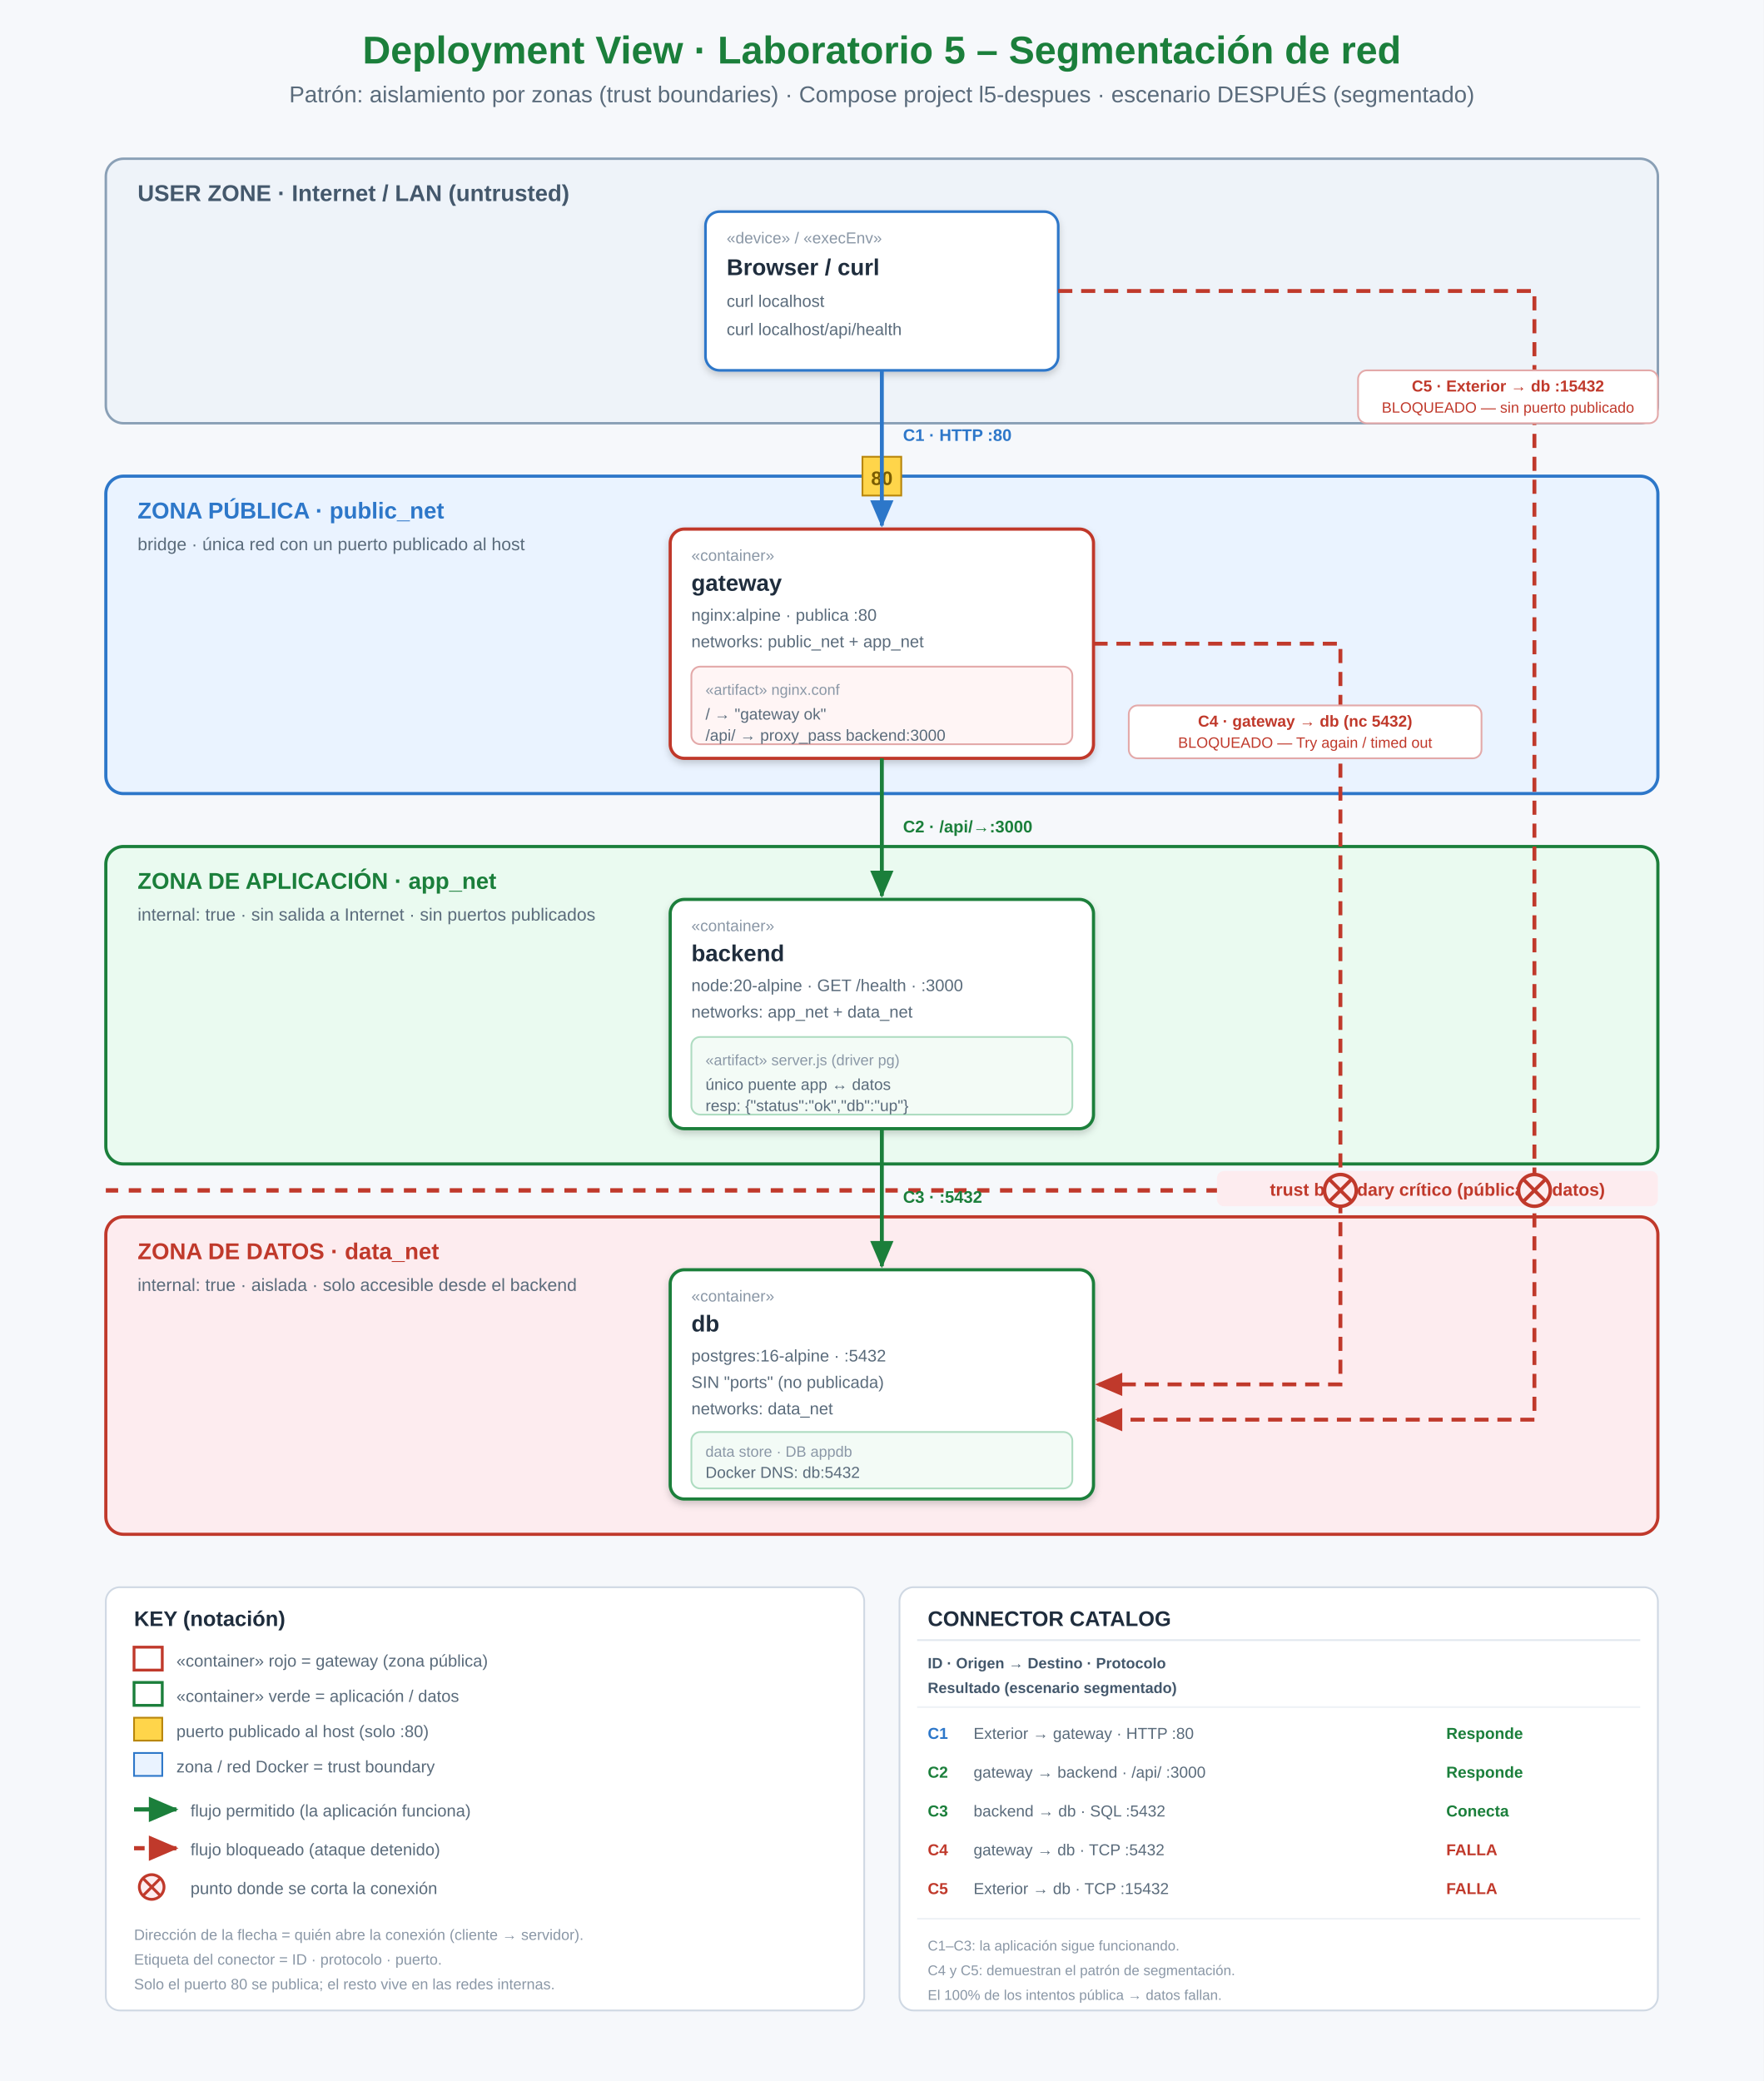
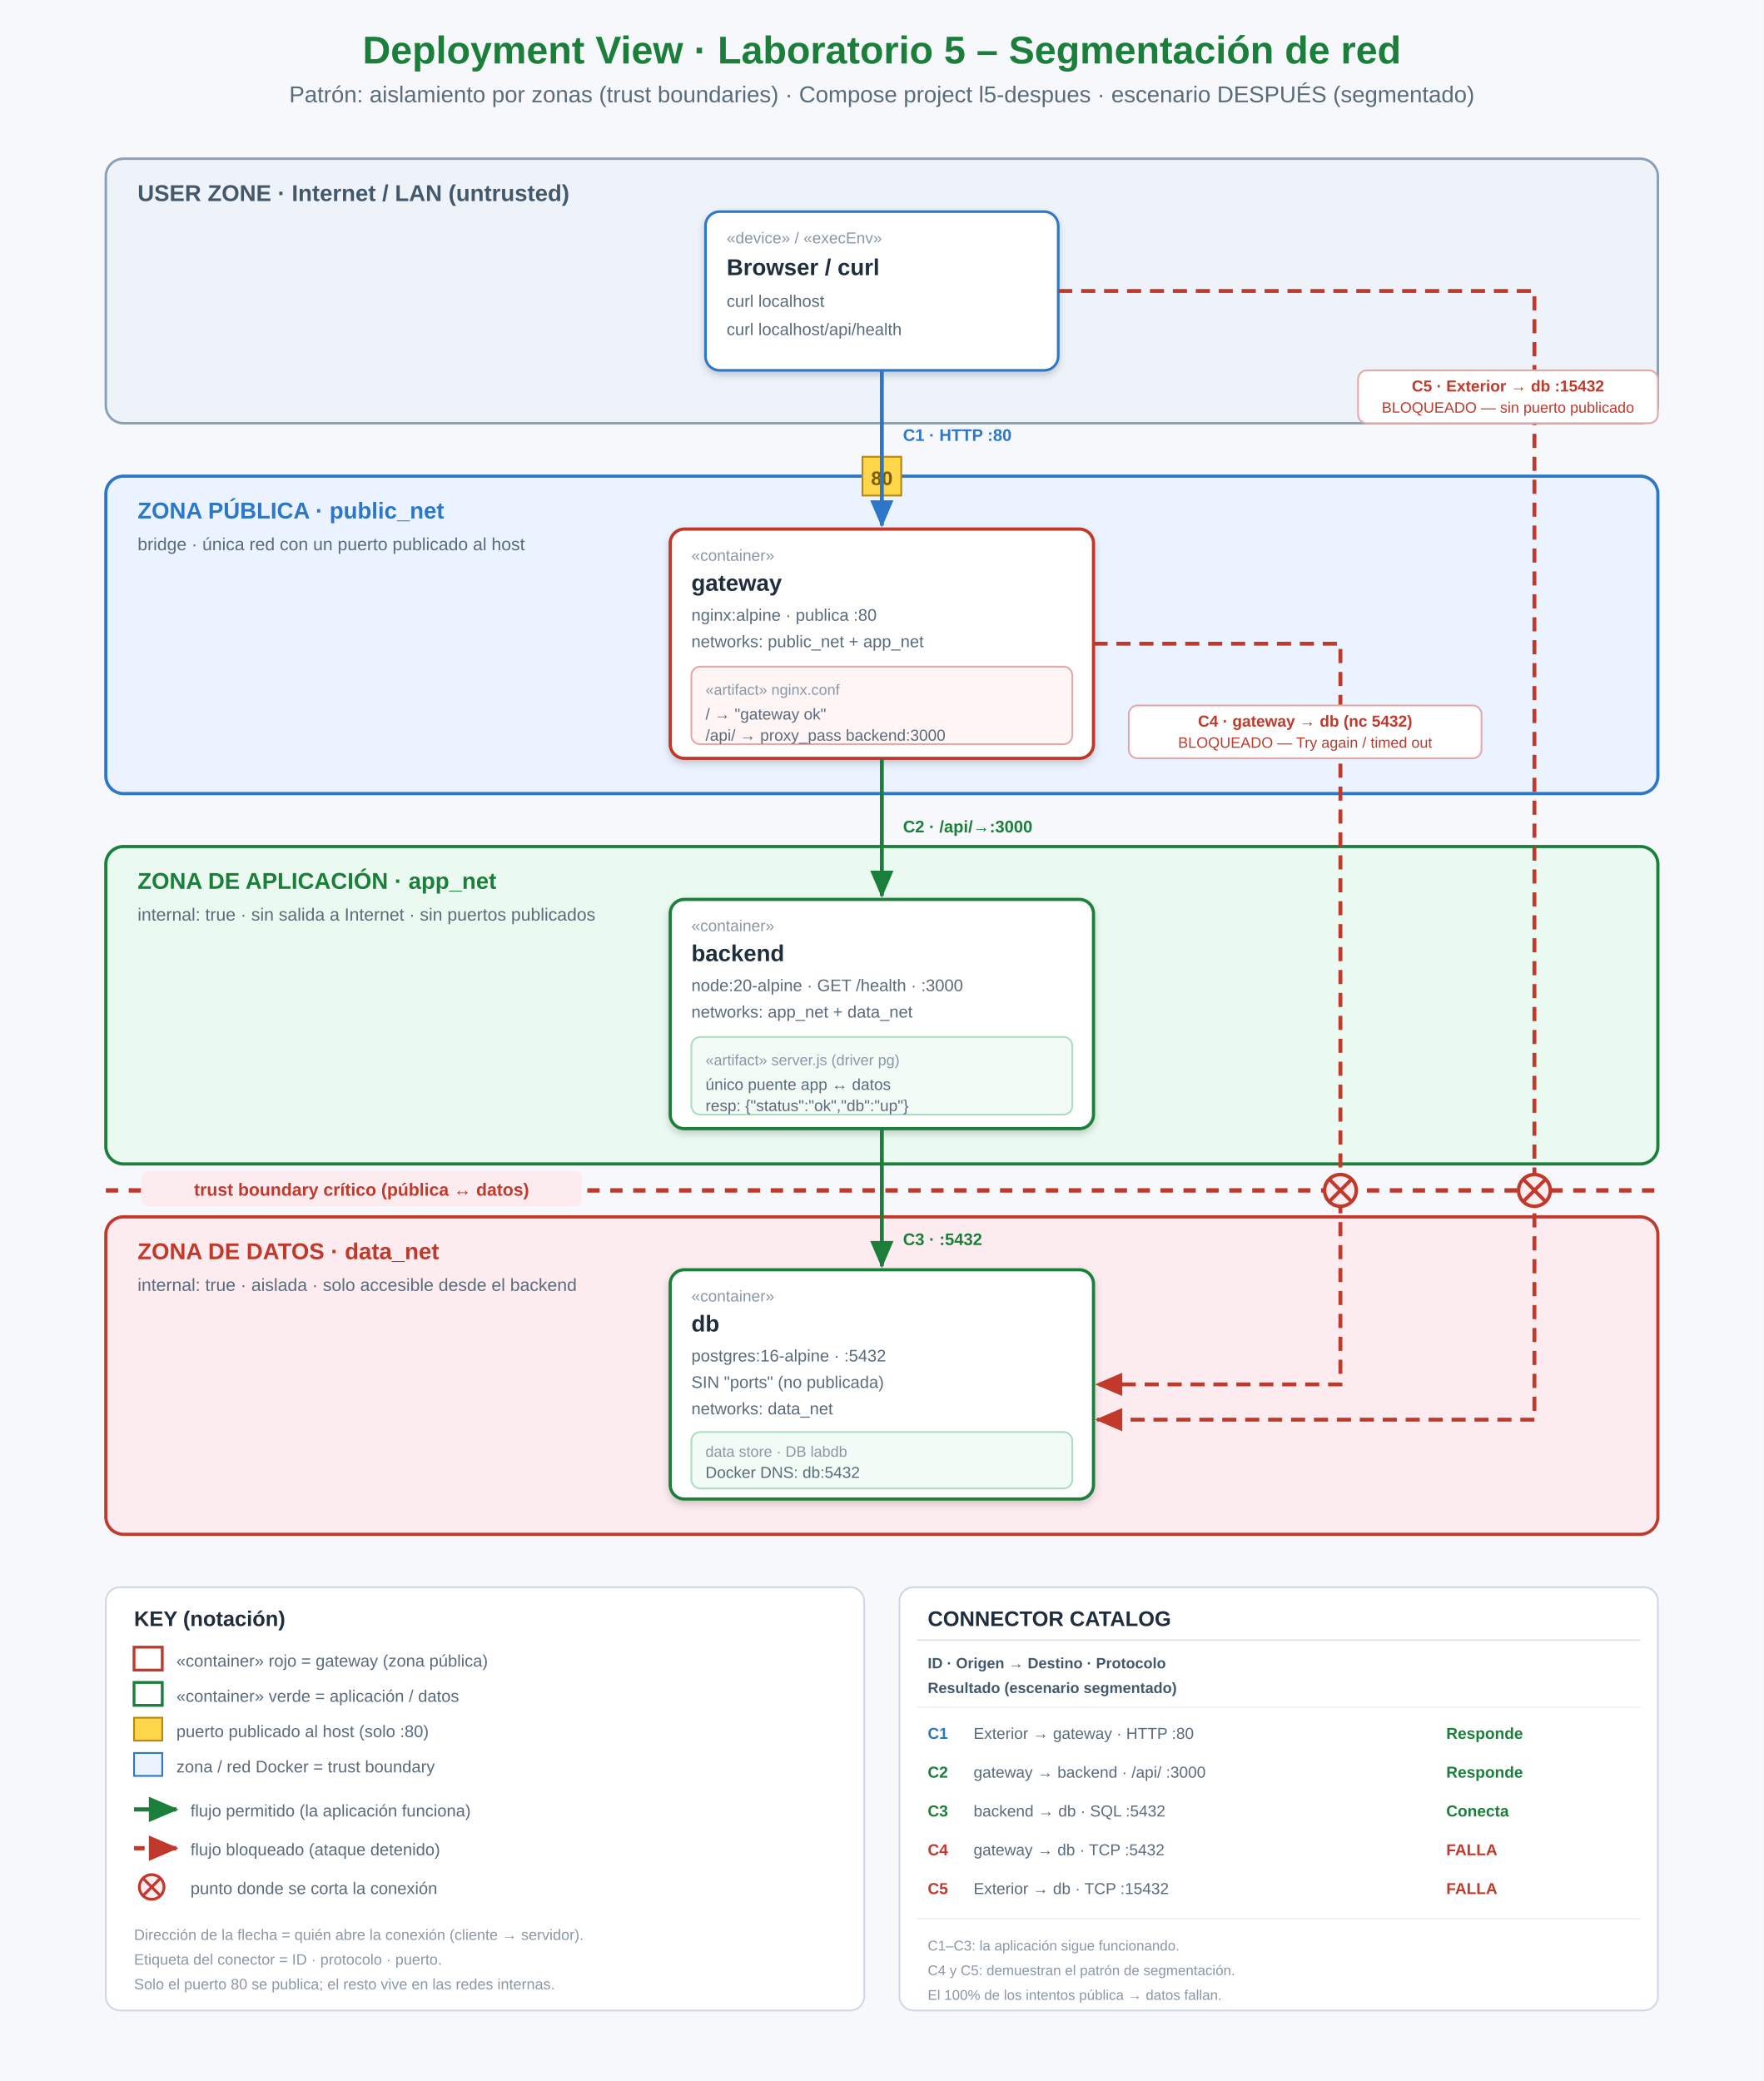
<svg xmlns="http://www.w3.org/2000/svg" width="1000" height="1180" viewBox="0 0 1000 1180" font-family="Segoe UI, Arial, sans-serif">
  <defs>
    <marker id="aGreen" markerWidth="8" markerHeight="8" refX="6.5" refY="3" orient="auto">
      <path d="M0,0 L7,3 L0,6 Z" fill="#1b7f3b" />
    </marker>
    <marker id="aBlue" markerWidth="8" markerHeight="8" refX="6.5" refY="3" orient="auto">
      <path d="M0,0 L7,3 L0,6 Z" fill="#2d77c9" />
    </marker>
    <marker id="aRed" markerWidth="8" markerHeight="8" refX="6.5" refY="3" orient="auto">
      <path d="M0,0 L7,3 L0,6 Z" fill="#c0392b" />
    </marker>
    <filter id="sh" x="-20%" y="-20%" width="140%" height="140%">
      <feDropShadow dx="0" dy="2" stdDeviation="2" flood-opacity="0.18" />
    </filter>
  </defs>
  <rect x="0" y="0" width="1000" height="1180" fill="#f6f8fb" />
  <text x="500" y="36" text-anchor="middle" font-size="22" font-weight="700" fill="#1b7f3b">Deployment View · Laboratorio 5 – Segmentación de red</text>
  <text x="500" y="58" text-anchor="middle" font-size="13" fill="#5a6b7b">Patrón: aislamiento por zonas (trust boundaries) · Compose project l5-despues · escenario DESPUÉS (segmentado)</text>
  <rect x="60" y="90" width="880" height="150" rx="10" fill="#eef3f9" stroke="#8aa0b6" stroke-width="1.4" />
  <rect x="60" y="270" width="880" height="180" rx="10" fill="#eaf3ff" stroke="#2d77c9" stroke-width="1.8" />
  <rect x="60" y="480" width="880" height="180" rx="10" fill="#eafaf0" stroke="#1b7f3b" stroke-width="1.8" />
  <rect x="60" y="690" width="880" height="180" rx="10" fill="#fdecef" stroke="#c0392b" stroke-width="1.8" />
  <text x="78" y="114" font-size="13" font-weight="700" fill="#44586c">USER ZONE · Internet / LAN (untrusted)</text>
  <text x="78" y="294" font-size="13" font-weight="700" fill="#2d77c9">ZONA PÚBLICA · public_net</text>
  <text x="78" y="312" font-size="10" fill="#5a6b7b">bridge · única red con un puerto publicado al host</text>
  <text x="78" y="504" font-size="13" font-weight="700" fill="#1b7f3b">ZONA DE APLICACIÓN · app_net</text>
  <text x="78" y="522" font-size="10" fill="#5a6b7b">internal: true · sin salida a Internet · sin puertos publicados</text>
  <text x="78" y="714" font-size="13" font-weight="700" fill="#c0392b">ZONA DE DATOS · data_net</text>
  <text x="78" y="732" font-size="10" fill="#5a6b7b">internal: true · aislada · solo accesible desde el backend</text>
  <line x1="60" y1="675" x2="940" y2="675" stroke="#c0392b" stroke-width="2.5" stroke-dasharray="7 6" />
-   <rect x="690" y="664" width="250" height="20" rx="4" fill="#fdecef" />
-   <text x="815" y="678" text-anchor="middle" font-size="10" fill="#c0392b" font-weight="700">trust boundary crítico (pública ↔ datos)</text>
+   <rect x="80" y="664" width="250" height="20" rx="4" fill="#fdecef" />
+   <text x="205" y="678" text-anchor="middle" font-size="10" fill="#c0392b" font-weight="700">trust boundary crítico (pública ↔ datos)</text>
  <rect x="400" y="120" width="200" height="90" rx="8" fill="#ffffff" stroke="#2d77c9" stroke-width="1.5" filter="url(#sh)" />
  <text x="412" y="138" font-size="9" fill="#8a97a6">«device» / «execEnv»</text>
  <text x="412" y="156" font-size="13" font-weight="700" fill="#1f2d3d">Browser / curl</text>
  <text x="412" y="174" font-size="9.5" fill="#5a6b7b">curl localhost</text>
  <text x="412" y="190" font-size="9.5" fill="#5a6b7b">curl localhost/api/health</text>
  <rect x="380" y="300" width="240" height="130" rx="8" fill="#ffffff" stroke="#c0392b" stroke-width="1.8" filter="url(#sh)" />
  <text x="392" y="318" font-size="9" fill="#8a97a6">«container»</text>
  <text x="392" y="335" font-size="13" font-weight="700" fill="#1f2d3d">gateway</text>
  <text x="392" y="352" font-size="9.5" fill="#5a6b7b">nginx:alpine · publica :80</text>
  <text x="392" y="367" font-size="9.5" fill="#5a6b7b">networks: public_net + app_net</text>
  <rect x="392" y="378" width="216" height="44" rx="5" fill="#fff5f5" stroke="#e3a9a9" />
  <text x="400" y="394" font-size="8.5" fill="#8a97a6">«artifact» nginx.conf</text>
  <text x="400" y="408" font-size="9" fill="#5a6b7b">/ → "gateway ok"</text>
  <text x="400" y="420" font-size="9" fill="#5a6b7b">/api/ → proxy_pass backend:3000</text>
  <rect x="489" y="259" width="22" height="22" fill="#ffd54a" stroke="#b8860b" />
  <text x="500" y="275" text-anchor="middle" font-size="11" font-weight="700" fill="#7a5c00">80</text>
  <rect x="380" y="510" width="240" height="130" rx="8" fill="#ffffff" stroke="#1b7f3b" stroke-width="1.8" filter="url(#sh)" />
  <text x="392" y="528" font-size="9" fill="#8a97a6">«container»</text>
  <text x="392" y="545" font-size="13" font-weight="700" fill="#1f2d3d">backend</text>
  <text x="392" y="562" font-size="9.5" fill="#5a6b7b">node:20-alpine · GET /health · :3000</text>
  <text x="392" y="577" font-size="9.5" fill="#5a6b7b">networks: app_net + data_net</text>
  <rect x="392" y="588" width="216" height="44" rx="5" fill="#f3fbf6" stroke="#aedcc1" />
  <text x="400" y="604" font-size="8.5" fill="#8a97a6">«artifact» server.js (driver pg)</text>
  <text x="400" y="618" font-size="9" fill="#5a6b7b">único puente app ↔ datos</text>
  <text x="400" y="630" font-size="9" fill="#5a6b7b">resp: {"status":"ok","db":"up"}</text>
  <rect x="380" y="720" width="240" height="130" rx="8" fill="#ffffff" stroke="#1b7f3b" stroke-width="1.8" filter="url(#sh)" />
  <text x="392" y="738" font-size="9" fill="#8a97a6">«container»</text>
  <text x="392" y="755" font-size="13" font-weight="700" fill="#1f2d3d">db</text>
  <text x="392" y="772" font-size="9.5" fill="#5a6b7b">postgres:16-alpine · :5432</text>
  <text x="392" y="787" font-size="9.5" fill="#5a6b7b">SIN "ports" (no publicada)</text>
  <text x="392" y="802" font-size="9.5" fill="#5a6b7b">networks: data_net</text>
  <rect x="392" y="812" width="216" height="32" rx="5" fill="#f3fbf6" stroke="#aedcc1" />
-   <text x="400" y="826" font-size="8.5" fill="#8a97a6">data store · DB appdb</text>
+   <text x="400" y="826" font-size="8.5" fill="#8a97a6">data store · DB labdb</text>
  <text x="400" y="838" font-size="9" fill="#5a6b7b">Docker DNS: db:5432</text>
  <line x1="500" y1="210" x2="500" y2="298" stroke="#2d77c9" stroke-width="2.2" marker-end="url(#aBlue)" />
  <text x="512" y="250" font-size="9.5" fill="#2d77c9" font-weight="700">C1 · HTTP :80</text>
  <line x1="500" y1="430" x2="500" y2="508" stroke="#1b7f3b" stroke-width="2.2" marker-end="url(#aGreen)" />
  <text x="512" y="472" font-size="9.5" fill="#1b7f3b" font-weight="700">C2 · /api/→:3000</text>
  <line x1="500" y1="640" x2="500" y2="718" stroke="#1b7f3b" stroke-width="2.2" marker-end="url(#aGreen)" />
-   <text x="512" y="682" font-size="9.5" fill="#1b7f3b" font-weight="700">C3 · :5432</text>
+   <text x="512" y="706" font-size="9.5" fill="#1b7f3b" font-weight="700">C3 · :5432</text>
  <polyline points="620,365 760,365 760,785 622,785" fill="none" stroke="#c0392b" stroke-width="2.2" stroke-dasharray="8 5" marker-end="url(#aRed)" />
  <circle cx="760" cy="675" r="9" fill="#fdecef" stroke="#c0392b" stroke-width="2" />
  <line x1="754" y1="669" x2="766" y2="681" stroke="#c0392b" stroke-width="2" />
  <line x1="766" y1="669" x2="754" y2="681" stroke="#c0392b" stroke-width="2" />
  <rect x="640" y="400" width="200" height="30" rx="5" fill="#ffffff" stroke="#e3a9a9" />
  <text x="740" y="412" text-anchor="middle" font-size="9" fill="#c0392b" font-weight="700">C4 · gateway → db (nc 5432)</text>
  <text x="740" y="424" text-anchor="middle" font-size="8.5" fill="#c0392b">BLOQUEADO — Try again / timed out</text>
  <polyline points="600,165 870,165 870,805 622,805" fill="none" stroke="#c0392b" stroke-width="2.2" stroke-dasharray="8 5" marker-end="url(#aRed)" />
  <circle cx="870" cy="675" r="9" fill="#fdecef" stroke="#c0392b" stroke-width="2" />
  <line x1="864" y1="669" x2="876" y2="681" stroke="#c0392b" stroke-width="2" />
  <line x1="876" y1="669" x2="864" y2="681" stroke="#c0392b" stroke-width="2" />
  <rect x="770" y="210" width="170" height="30" rx="5" fill="#ffffff" stroke="#e3a9a9" />
  <text x="855" y="222" text-anchor="middle" font-size="9" fill="#c0392b" font-weight="700">C5 · Exterior → db :15432</text>
  <text x="855" y="234" text-anchor="middle" font-size="8.5" fill="#c0392b">BLOQUEADO — sin puerto publicado</text>
  <rect x="60" y="900" width="430" height="240" rx="8" fill="#ffffff" stroke="#cfd8e3" />
  <text x="76" y="922" font-size="12" font-weight="700" fill="#1f2d3d">KEY (notación)</text>
  <rect x="76" y="934" width="16" height="13" fill="#ffffff" stroke="#c0392b" stroke-width="1.6" />
  <text x="100" y="945" font-size="9.5" fill="#5a6b7b">«container» rojo = gateway (zona pública)</text>
  <rect x="76" y="954" width="16" height="13" fill="#ffffff" stroke="#1b7f3b" stroke-width="1.6" />
  <text x="100" y="965" font-size="9.5" fill="#5a6b7b">«container» verde = aplicación / datos</text>
  <rect x="76" y="974" width="16" height="13" fill="#ffd54a" stroke="#b8860b" />
  <text x="100" y="985" font-size="9.5" fill="#5a6b7b">puerto publicado al host (solo :80)</text>
  <rect x="76" y="994" width="16" height="13" fill="#eaf3ff" stroke="#2d77c9" />
  <text x="100" y="1005" font-size="9.5" fill="#5a6b7b">zona / red Docker = trust boundary</text>
  <line x1="76" y1="1026" x2="100" y2="1026" stroke="#1b7f3b" stroke-width="2.4" marker-end="url(#aGreen)" />
  <text x="108" y="1030" font-size="9.5" fill="#5a6b7b">flujo permitido (la aplicación funciona)</text>
  <line x1="76" y1="1048" x2="100" y2="1048" stroke="#c0392b" stroke-width="2.4" stroke-dasharray="6 4" marker-end="url(#aRed)" />
  <text x="108" y="1052" font-size="9.5" fill="#5a6b7b">flujo bloqueado (ataque detenido)</text>
  <circle cx="86" cy="1070" r="7" fill="#fdecef" stroke="#c0392b" stroke-width="1.6" />
  <line x1="81" y1="1065" x2="91" y2="1075" stroke="#c0392b" stroke-width="1.6" />
  <line x1="91" y1="1065" x2="81" y2="1075" stroke="#c0392b" stroke-width="1.6" />
  <text x="108" y="1074" font-size="9.5" fill="#5a6b7b">punto donde se corta la conexión</text>
  <text x="76" y="1100" font-size="8.5" fill="#8a97a6">Dirección de la flecha = quién abre la conexión (cliente → servidor).</text>
  <text x="76" y="1114" font-size="8.5" fill="#8a97a6">Etiqueta del conector = ID · protocolo · puerto.</text>
  <text x="76" y="1128" font-size="8.5" fill="#8a97a6">Solo el puerto 80 se publica; el resto vive en las redes internas.</text>
  <rect x="510" y="900" width="430" height="240" rx="8" fill="#ffffff" stroke="#cfd8e3" />
  <text x="526" y="922" font-size="12" font-weight="700" fill="#1f2d3d">CONNECTOR CATALOG</text>
  <line x1="520" y1="930" x2="930" y2="930" stroke="#e1e7ee" />
  <text x="526" y="946" font-size="8.5" font-weight="700" fill="#44586c">ID · Origen → Destino · Protocolo</text>
  <text x="526" y="960" font-size="8.5" font-weight="700" fill="#44586c">Resultado (escenario segmentado)</text>
  <line x1="520" y1="968" x2="930" y2="968" stroke="#eef2f6" />
  <text x="526" y="986" font-size="9" fill="#2d77c9" font-weight="700">C1</text>
  <text x="552" y="986" font-size="9" fill="#5a6b7b">Exterior → gateway · HTTP :80</text>
  <text x="820" y="986" font-size="9" fill="#1b7f3b" font-weight="600">Responde</text>
  <text x="526" y="1008" font-size="9" fill="#1b7f3b" font-weight="700">C2</text>
  <text x="552" y="1008" font-size="9" fill="#5a6b7b">gateway → backend · /api/ :3000</text>
  <text x="820" y="1008" font-size="9" fill="#1b7f3b" font-weight="600">Responde</text>
  <text x="526" y="1030" font-size="9" fill="#1b7f3b" font-weight="700">C3</text>
  <text x="552" y="1030" font-size="9" fill="#5a6b7b">backend → db · SQL :5432</text>
  <text x="820" y="1030" font-size="9" fill="#1b7f3b" font-weight="600">Conecta</text>
  <text x="526" y="1052" font-size="9" fill="#c0392b" font-weight="700">C4</text>
  <text x="552" y="1052" font-size="9" fill="#5a6b7b">gateway → db · TCP :5432</text>
  <text x="820" y="1052" font-size="9" fill="#c0392b" font-weight="700">FALLA</text>
  <text x="526" y="1074" font-size="9" fill="#c0392b" font-weight="700">C5</text>
  <text x="552" y="1074" font-size="9" fill="#5a6b7b">Exterior → db · TCP :15432</text>
  <text x="820" y="1074" font-size="9" fill="#c0392b" font-weight="700">FALLA</text>
  <line x1="520" y1="1088" x2="930" y2="1088" stroke="#eef2f6" />
  <text x="526" y="1106" font-size="8" fill="#8a97a6">C1–C3: la aplicación sigue funcionando.</text>
  <text x="526" y="1120" font-size="8" fill="#8a97a6">C4 y C5: demuestran el patrón de segmentación.</text>
  <text x="526" y="1134" font-size="8" fill="#8a97a6">El 100% de los intentos pública → datos fallan.</text>
</svg>
